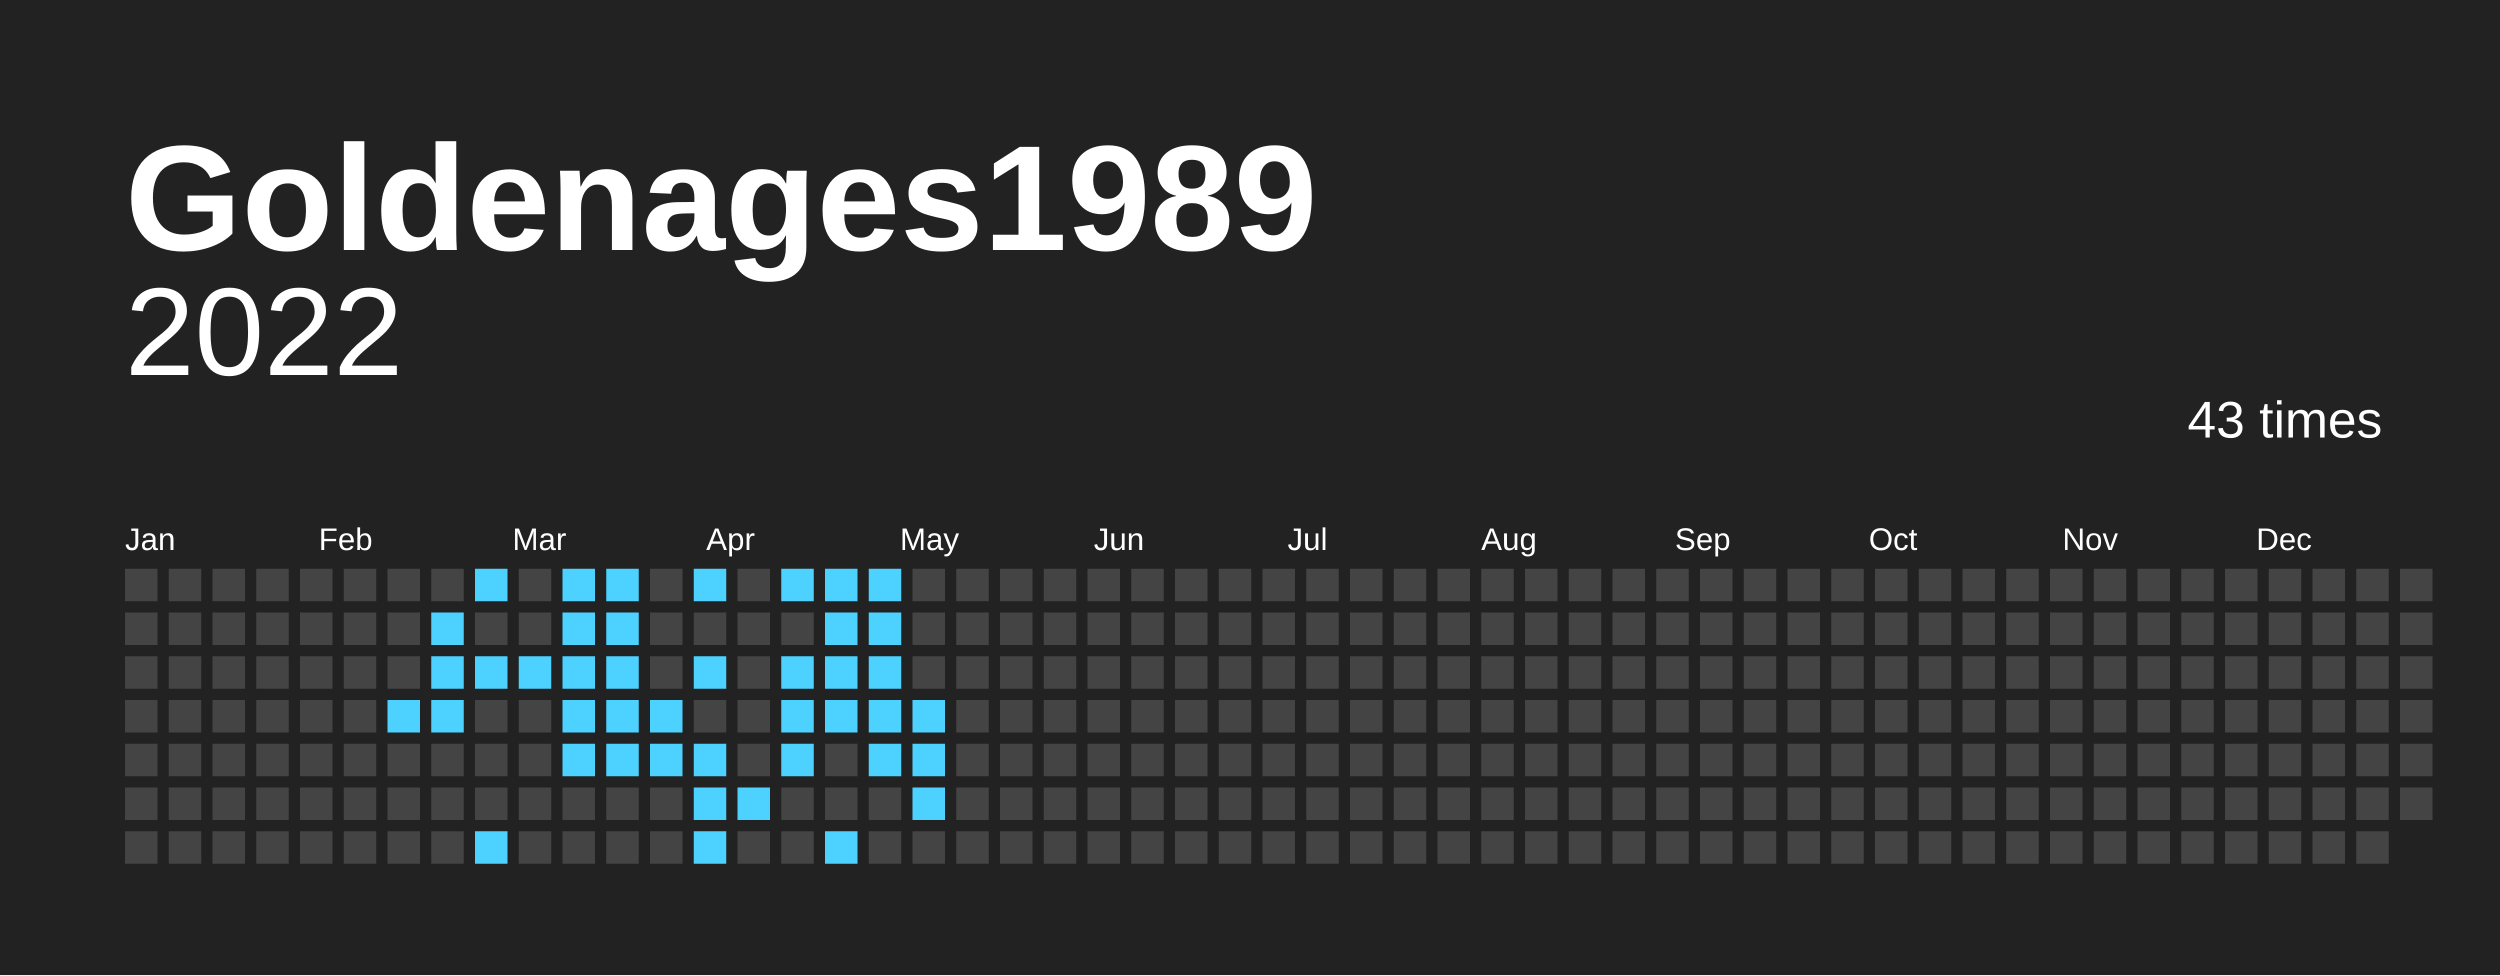
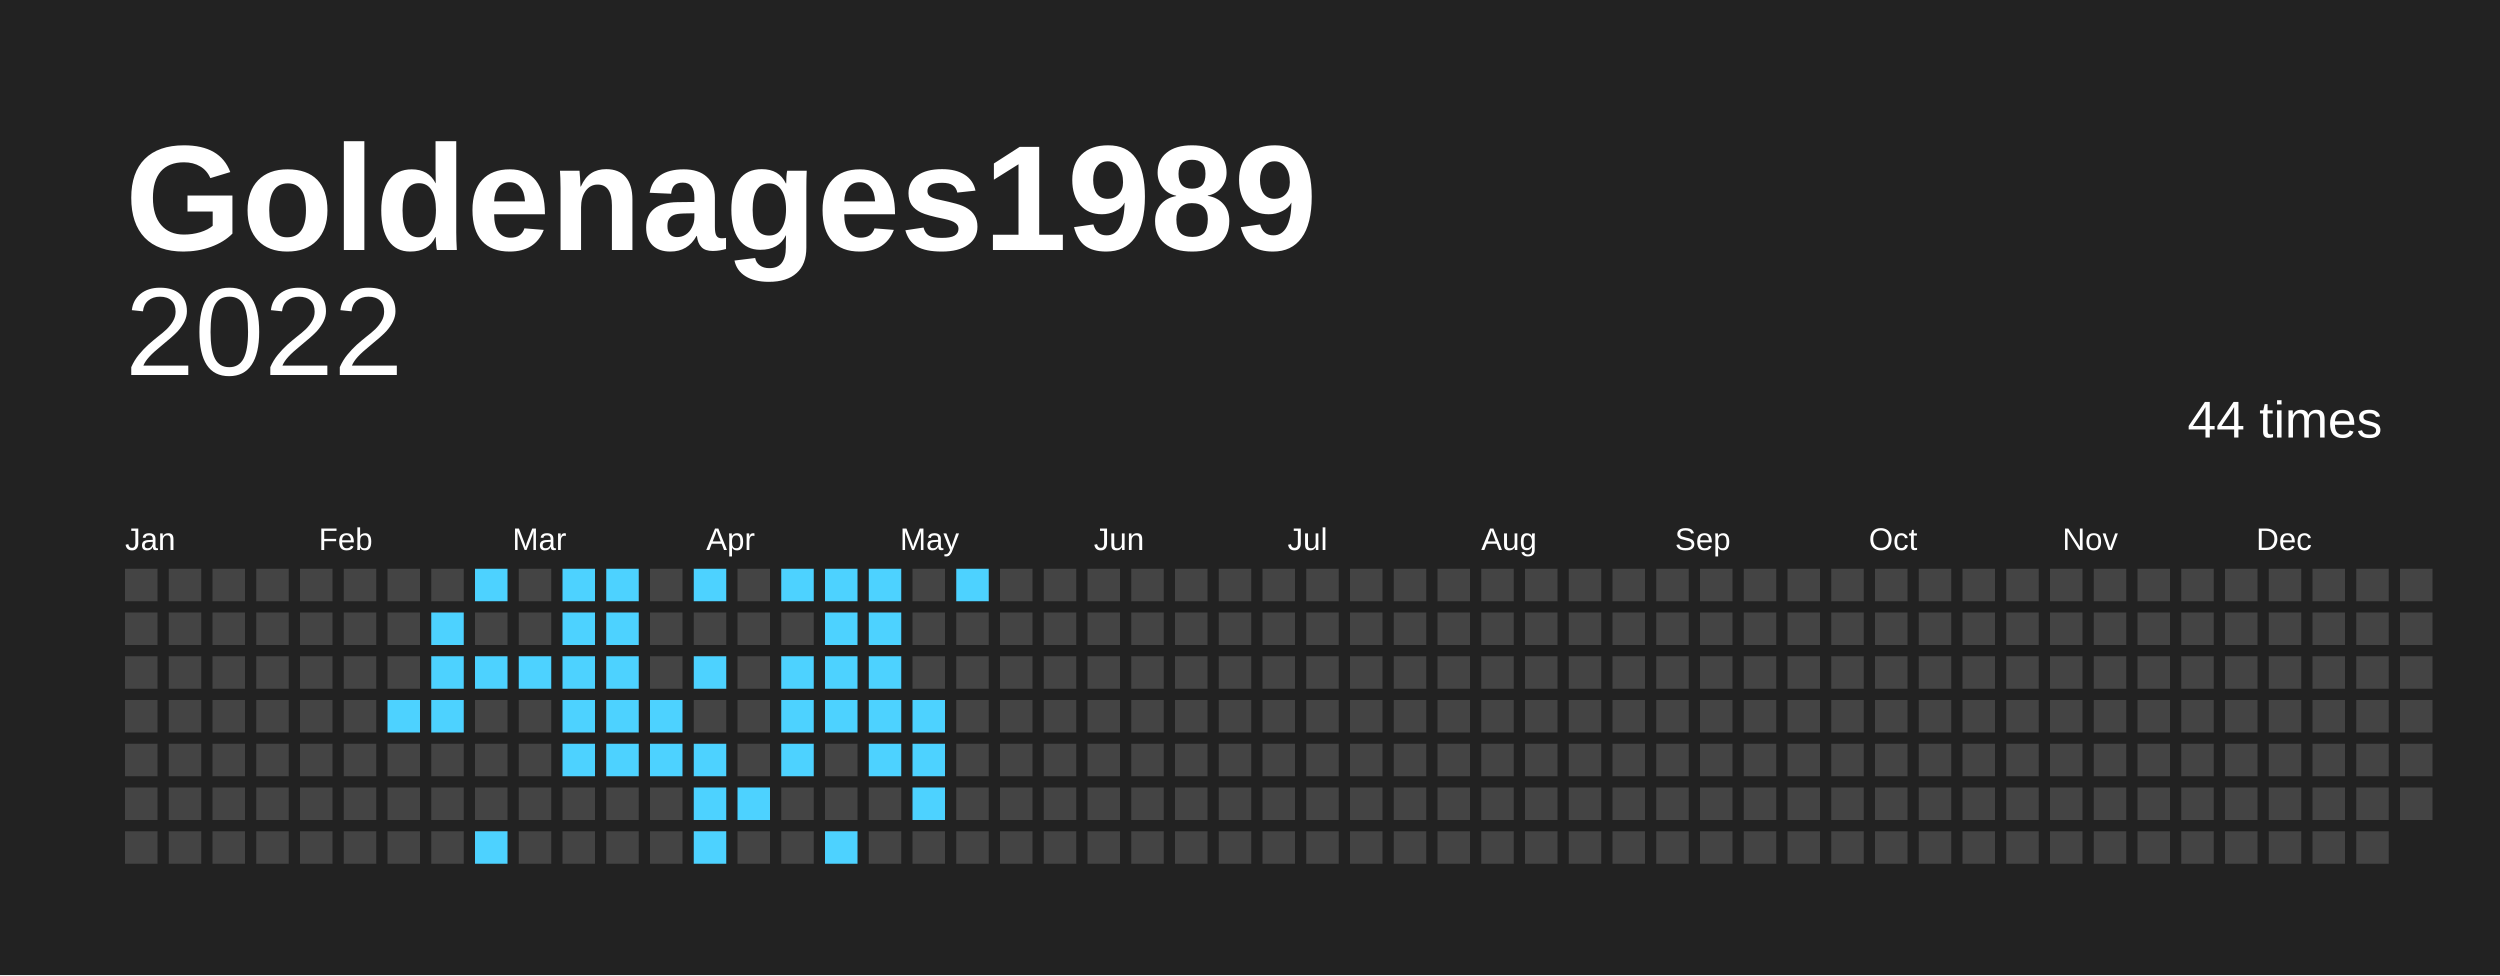
<svg xmlns="http://www.w3.org/2000/svg" baseProfile="full" height="78mm" version="1.1" viewBox="0,0,200,78" width="200mm">
  <defs />
  <rect fill="#222222" height="78" width="200" x="0" y="0" />
  <text fill="#FFFFFF" style="font-size:12px; font-family:Arial; font-weight:bold;" x="10" y="20">Goldenages1989</text>
  <text alignment-baseline="hanging" fill="#FFFFFF" style="font-size:10.0px; font-family:Arial;" x="10" y="30">2022</text>
-   <text alignment-baseline="hanging" fill="#FFFFFF" style="font-size:4.125px; font-family:Arial;" x="175" y="35">43 times</text>
+   <text alignment-baseline="hanging" fill="#FFFFFF" style="font-size:4.125px; font-family:Arial;" x="175" y="35">44 times</text>
  <text fill="#FFFFFF" style="font-size:2.5px; font-family:Arial" x="10.0" y="44">Jan</text>
  <text fill="#FFFFFF" style="font-size:2.5px; font-family:Arial" x="25.5" y="44">Feb</text>
  <text fill="#FFFFFF" style="font-size:2.5px; font-family:Arial" x="41.0" y="44">Mar</text>
  <text fill="#FFFFFF" style="font-size:2.5px; font-family:Arial" x="56.5" y="44">Apr</text>
  <text fill="#FFFFFF" style="font-size:2.5px; font-family:Arial" x="72.0" y="44">May</text>
  <text fill="#FFFFFF" style="font-size:2.5px; font-family:Arial" x="87.5" y="44">Jun</text>
  <text fill="#FFFFFF" style="font-size:2.5px; font-family:Arial" x="103.0" y="44">Jul</text>
  <text fill="#FFFFFF" style="font-size:2.5px; font-family:Arial" x="118.5" y="44">Aug</text>
  <text fill="#FFFFFF" style="font-size:2.5px; font-family:Arial" x="134.0" y="44">Sep</text>
  <text fill="#FFFFFF" style="font-size:2.5px; font-family:Arial" x="149.5" y="44">Oct</text>
  <text fill="#FFFFFF" style="font-size:2.5px; font-family:Arial" x="165.0" y="44">Nov</text>
  <text fill="#FFFFFF" style="font-size:2.5px; font-family:Arial" x="180.5" y="44">Dec</text>
  <rect fill="#444444" height="2.6" width="2.6" x="10.0" y="45.5" />
  <rect fill="#444444" height="2.6" width="2.6" x="10.0" y="49.0" />
  <rect fill="#444444" height="2.6" width="2.6" x="10.0" y="52.5" />
  <rect fill="#444444" height="2.6" width="2.6" x="10.0" y="56.0" />
  <rect fill="#444444" height="2.6" width="2.6" x="10.0" y="59.5" />
  <rect fill="#444444" height="2.6" width="2.6" x="10.0" y="63.0" />
  <rect fill="#444444" height="2.6" width="2.6" x="10.0" y="66.5" />
  <rect fill="#444444" height="2.6" width="2.6" x="13.5" y="45.5" />
  <rect fill="#444444" height="2.6" width="2.6" x="13.5" y="49.0" />
  <rect fill="#444444" height="2.6" width="2.6" x="13.5" y="52.5" />
  <rect fill="#444444" height="2.6" width="2.6" x="13.5" y="56.0" />
  <rect fill="#444444" height="2.6" width="2.6" x="13.5" y="59.5" />
  <rect fill="#444444" height="2.6" width="2.6" x="13.5" y="63.0" />
  <rect fill="#444444" height="2.6" width="2.6" x="13.5" y="66.5" />
  <rect fill="#444444" height="2.6" width="2.6" x="17.0" y="45.5" />
  <rect fill="#444444" height="2.6" width="2.6" x="17.0" y="49.0" />
  <rect fill="#444444" height="2.6" width="2.6" x="17.0" y="52.5" />
  <rect fill="#444444" height="2.6" width="2.6" x="17.0" y="56.0" />
  <rect fill="#444444" height="2.6" width="2.6" x="17.0" y="59.5" />
  <rect fill="#444444" height="2.6" width="2.6" x="17.0" y="63.0" />
  <rect fill="#444444" height="2.6" width="2.6" x="17.0" y="66.5" />
  <rect fill="#444444" height="2.6" width="2.6" x="20.5" y="45.5" />
  <rect fill="#444444" height="2.6" width="2.6" x="20.5" y="49.0" />
  <rect fill="#444444" height="2.6" width="2.6" x="20.5" y="52.5" />
  <rect fill="#444444" height="2.6" width="2.6" x="20.5" y="56.0" />
  <rect fill="#444444" height="2.6" width="2.6" x="20.5" y="59.5" />
  <rect fill="#444444" height="2.6" width="2.6" x="20.5" y="63.0" />
  <rect fill="#444444" height="2.6" width="2.6" x="20.5" y="66.5" />
  <rect fill="#444444" height="2.6" width="2.6" x="24.0" y="45.5" />
  <rect fill="#444444" height="2.6" width="2.6" x="24.0" y="49.0" />
  <rect fill="#444444" height="2.6" width="2.6" x="24.0" y="52.5" />
  <rect fill="#444444" height="2.6" width="2.6" x="24.0" y="56.0" />
  <rect fill="#444444" height="2.6" width="2.6" x="24.0" y="59.5" />
  <rect fill="#444444" height="2.6" width="2.6" x="24.0" y="63.0" />
  <rect fill="#444444" height="2.6" width="2.6" x="24.0" y="66.5" />
  <rect fill="#444444" height="2.6" width="2.6" x="27.5" y="45.5" />
  <rect fill="#444444" height="2.6" width="2.6" x="27.5" y="49.0" />
  <rect fill="#444444" height="2.6" width="2.6" x="27.5" y="52.5" />
  <rect fill="#444444" height="2.6" width="2.6" x="27.5" y="56.0" />
  <rect fill="#444444" height="2.6" width="2.6" x="27.5" y="59.5" />
  <rect fill="#444444" height="2.6" width="2.6" x="27.5" y="63.0" />
  <rect fill="#444444" height="2.6" width="2.6" x="27.5" y="66.5" />
  <rect fill="#444444" height="2.6" width="2.6" x="31.0" y="45.5" />
  <rect fill="#444444" height="2.6" width="2.6" x="31.0" y="49.0" />
  <rect fill="#444444" height="2.6" width="2.6" x="31.0" y="52.5" />
  <rect fill="#4DD2FF" height="2.6" width="2.6" x="31.0" y="56.0" />
  <rect fill="#444444" height="2.6" width="2.6" x="31.0" y="59.5" />
  <rect fill="#444444" height="2.6" width="2.6" x="31.0" y="63.0" />
  <rect fill="#444444" height="2.6" width="2.6" x="31.0" y="66.5" />
  <rect fill="#444444" height="2.6" width="2.6" x="34.5" y="45.5" />
  <rect fill="#4DD2FF" height="2.6" width="2.6" x="34.5" y="49.0" />
  <rect fill="#4DD2FF" height="2.6" width="2.6" x="34.5" y="52.5" />
  <rect fill="#4DD2FF" height="2.6" width="2.6" x="34.5" y="56.0" />
  <rect fill="#444444" height="2.6" width="2.6" x="34.5" y="59.5" />
  <rect fill="#444444" height="2.6" width="2.6" x="34.5" y="63.0" />
  <rect fill="#444444" height="2.6" width="2.6" x="34.5" y="66.5" />
  <rect fill="#4DD2FF" height="2.6" width="2.6" x="38.0" y="45.5" />
  <rect fill="#444444" height="2.6" width="2.6" x="38.0" y="49.0" />
  <rect fill="#4DD2FF" height="2.6" width="2.6" x="38.0" y="52.5" />
  <rect fill="#444444" height="2.6" width="2.6" x="38.0" y="56.0" />
  <rect fill="#444444" height="2.6" width="2.6" x="38.0" y="59.5" />
  <rect fill="#444444" height="2.6" width="2.6" x="38.0" y="63.0" />
  <rect fill="#4DD2FF" height="2.6" width="2.6" x="38.0" y="66.5" />
  <rect fill="#444444" height="2.6" width="2.6" x="41.5" y="45.5" />
  <rect fill="#444444" height="2.6" width="2.6" x="41.5" y="49.0" />
  <rect fill="#4DD2FF" height="2.6" width="2.6" x="41.5" y="52.5" />
  <rect fill="#444444" height="2.6" width="2.6" x="41.5" y="56.0" />
  <rect fill="#444444" height="2.6" width="2.6" x="41.5" y="59.5" />
  <rect fill="#444444" height="2.6" width="2.6" x="41.5" y="63.0" />
  <rect fill="#444444" height="2.6" width="2.6" x="41.5" y="66.5" />
  <rect fill="#4DD2FF" height="2.6" width="2.6" x="45.0" y="45.5" />
  <rect fill="#4DD2FF" height="2.6" width="2.6" x="45.0" y="49.0" />
  <rect fill="#4DD2FF" height="2.6" width="2.6" x="45.0" y="52.5" />
  <rect fill="#4DD2FF" height="2.6" width="2.6" x="45.0" y="56.0" />
  <rect fill="#4DD2FF" height="2.6" width="2.6" x="45.0" y="59.5" />
  <rect fill="#444444" height="2.6" width="2.6" x="45.0" y="63.0" />
  <rect fill="#444444" height="2.6" width="2.6" x="45.0" y="66.5" />
  <rect fill="#4DD2FF" height="2.6" width="2.6" x="48.5" y="45.5" />
  <rect fill="#4DD2FF" height="2.6" width="2.6" x="48.5" y="49.0" />
  <rect fill="#4DD2FF" height="2.6" width="2.6" x="48.5" y="52.5" />
  <rect fill="#4DD2FF" height="2.6" width="2.6" x="48.5" y="56.0" />
  <rect fill="#4DD2FF" height="2.6" width="2.6" x="48.5" y="59.5" />
  <rect fill="#444444" height="2.6" width="2.6" x="48.5" y="63.0" />
  <rect fill="#444444" height="2.6" width="2.6" x="48.5" y="66.5" />
  <rect fill="#444444" height="2.6" width="2.6" x="52.0" y="45.5" />
  <rect fill="#444444" height="2.6" width="2.6" x="52.0" y="49.0" />
  <rect fill="#444444" height="2.6" width="2.6" x="52.0" y="52.5" />
  <rect fill="#4DD2FF" height="2.6" width="2.6" x="52.0" y="56.0" />
  <rect fill="#4DD2FF" height="2.6" width="2.6" x="52.0" y="59.5" />
  <rect fill="#444444" height="2.6" width="2.6" x="52.0" y="63.0" />
  <rect fill="#444444" height="2.6" width="2.6" x="52.0" y="66.5" />
  <rect fill="#4DD2FF" height="2.6" width="2.6" x="55.5" y="45.5" />
  <rect fill="#444444" height="2.6" width="2.6" x="55.5" y="49.0" />
  <rect fill="#4DD2FF" height="2.6" width="2.6" x="55.5" y="52.5" />
  <rect fill="#444444" height="2.6" width="2.6" x="55.5" y="56.0" />
  <rect fill="#4DD2FF" height="2.6" width="2.6" x="55.5" y="59.5" />
  <rect fill="#4DD2FF" height="2.6" width="2.6" x="55.5" y="63.0" />
  <rect fill="#4DD2FF" height="2.6" width="2.6" x="55.5" y="66.5" />
  <rect fill="#444444" height="2.6" width="2.6" x="59.0" y="45.5" />
  <rect fill="#444444" height="2.6" width="2.6" x="59.0" y="49.0" />
  <rect fill="#444444" height="2.6" width="2.6" x="59.0" y="52.5" />
  <rect fill="#444444" height="2.6" width="2.6" x="59.0" y="56.0" />
  <rect fill="#444444" height="2.6" width="2.6" x="59.0" y="59.5" />
  <rect fill="#4DD2FF" height="2.6" width="2.6" x="59.0" y="63.0" />
  <rect fill="#444444" height="2.6" width="2.6" x="59.0" y="66.5" />
  <rect fill="#4DD2FF" height="2.6" width="2.6" x="62.5" y="45.5" />
  <rect fill="#444444" height="2.6" width="2.6" x="62.5" y="49.0" />
  <rect fill="#4DD2FF" height="2.6" width="2.6" x="62.5" y="52.5" />
  <rect fill="#4DD2FF" height="2.6" width="2.6" x="62.5" y="56.0" />
  <rect fill="#4DD2FF" height="2.6" width="2.6" x="62.5" y="59.5" />
  <rect fill="#444444" height="2.6" width="2.6" x="62.5" y="63.0" />
  <rect fill="#444444" height="2.6" width="2.6" x="62.5" y="66.5" />
  <rect fill="#4DD2FF" height="2.6" width="2.6" x="66.0" y="45.5" />
  <rect fill="#4DD2FF" height="2.6" width="2.6" x="66.0" y="49.0" />
  <rect fill="#4DD2FF" height="2.6" width="2.6" x="66.0" y="52.5" />
  <rect fill="#4DD2FF" height="2.6" width="2.6" x="66.0" y="56.0" />
  <rect fill="#444444" height="2.6" width="2.6" x="66.0" y="59.5" />
  <rect fill="#444444" height="2.6" width="2.6" x="66.0" y="63.0" />
  <rect fill="#4DD2FF" height="2.6" width="2.6" x="66.0" y="66.5" />
  <rect fill="#4DD2FF" height="2.6" width="2.6" x="69.5" y="45.5" />
  <rect fill="#4DD2FF" height="2.6" width="2.6" x="69.5" y="49.0" />
  <rect fill="#4DD2FF" height="2.6" width="2.6" x="69.5" y="52.5" />
  <rect fill="#4DD2FF" height="2.6" width="2.6" x="69.5" y="56.0" />
  <rect fill="#4DD2FF" height="2.6" width="2.6" x="69.5" y="59.5" />
  <rect fill="#444444" height="2.6" width="2.6" x="69.5" y="63.0" />
  <rect fill="#444444" height="2.6" width="2.6" x="69.5" y="66.5" />
  <rect fill="#444444" height="2.6" width="2.6" x="73.0" y="45.5" />
  <rect fill="#444444" height="2.6" width="2.6" x="73.0" y="49.0" />
  <rect fill="#444444" height="2.6" width="2.6" x="73.0" y="52.5" />
  <rect fill="#4DD2FF" height="2.6" width="2.6" x="73.0" y="56.0" />
  <rect fill="#4DD2FF" height="2.6" width="2.6" x="73.0" y="59.5" />
  <rect fill="#4DD2FF" height="2.6" width="2.6" x="73.0" y="63.0" />
  <rect fill="#444444" height="2.6" width="2.6" x="73.0" y="66.5" />
-   <rect fill="#444444" height="2.6" width="2.6" x="76.5" y="45.5" />
+   <rect fill="#4DD2FF" height="2.6" width="2.6" x="76.5" y="45.5" />
  <rect fill="#444444" height="2.6" width="2.6" x="76.5" y="49.0" />
  <rect fill="#444444" height="2.6" width="2.6" x="76.5" y="52.5" />
  <rect fill="#444444" height="2.6" width="2.6" x="76.5" y="56.0" />
  <rect fill="#444444" height="2.6" width="2.6" x="76.5" y="59.5" />
  <rect fill="#444444" height="2.6" width="2.6" x="76.5" y="63.0" />
  <rect fill="#444444" height="2.6" width="2.6" x="76.5" y="66.5" />
  <rect fill="#444444" height="2.6" width="2.6" x="80.0" y="45.5" />
  <rect fill="#444444" height="2.6" width="2.6" x="80.0" y="49.0" />
  <rect fill="#444444" height="2.6" width="2.6" x="80.0" y="52.5" />
  <rect fill="#444444" height="2.6" width="2.6" x="80.0" y="56.0" />
  <rect fill="#444444" height="2.6" width="2.6" x="80.0" y="59.5" />
  <rect fill="#444444" height="2.6" width="2.6" x="80.0" y="63.0" />
  <rect fill="#444444" height="2.6" width="2.6" x="80.0" y="66.5" />
  <rect fill="#444444" height="2.6" width="2.6" x="83.5" y="45.5" />
  <rect fill="#444444" height="2.6" width="2.6" x="83.5" y="49.0" />
  <rect fill="#444444" height="2.6" width="2.6" x="83.5" y="52.5" />
  <rect fill="#444444" height="2.6" width="2.6" x="83.5" y="56.0" />
  <rect fill="#444444" height="2.6" width="2.6" x="83.5" y="59.5" />
  <rect fill="#444444" height="2.6" width="2.6" x="83.5" y="63.0" />
  <rect fill="#444444" height="2.6" width="2.6" x="83.5" y="66.5" />
  <rect fill="#444444" height="2.6" width="2.6" x="87.0" y="45.5" />
  <rect fill="#444444" height="2.6" width="2.6" x="87.0" y="49.0" />
  <rect fill="#444444" height="2.6" width="2.6" x="87.0" y="52.5" />
  <rect fill="#444444" height="2.6" width="2.6" x="87.0" y="56.0" />
  <rect fill="#444444" height="2.6" width="2.6" x="87.0" y="59.5" />
  <rect fill="#444444" height="2.6" width="2.6" x="87.0" y="63.0" />
  <rect fill="#444444" height="2.6" width="2.6" x="87.0" y="66.5" />
  <rect fill="#444444" height="2.6" width="2.6" x="90.5" y="45.5" />
  <rect fill="#444444" height="2.6" width="2.6" x="90.5" y="49.0" />
  <rect fill="#444444" height="2.6" width="2.6" x="90.5" y="52.5" />
  <rect fill="#444444" height="2.6" width="2.6" x="90.5" y="56.0" />
  <rect fill="#444444" height="2.6" width="2.6" x="90.5" y="59.5" />
  <rect fill="#444444" height="2.6" width="2.6" x="90.5" y="63.0" />
  <rect fill="#444444" height="2.6" width="2.6" x="90.5" y="66.5" />
  <rect fill="#444444" height="2.6" width="2.6" x="94.0" y="45.5" />
  <rect fill="#444444" height="2.6" width="2.6" x="94.0" y="49.0" />
  <rect fill="#444444" height="2.6" width="2.6" x="94.0" y="52.5" />
  <rect fill="#444444" height="2.6" width="2.6" x="94.0" y="56.0" />
  <rect fill="#444444" height="2.6" width="2.6" x="94.0" y="59.5" />
  <rect fill="#444444" height="2.6" width="2.6" x="94.0" y="63.0" />
  <rect fill="#444444" height="2.6" width="2.6" x="94.0" y="66.5" />
  <rect fill="#444444" height="2.6" width="2.6" x="97.5" y="45.5" />
  <rect fill="#444444" height="2.6" width="2.6" x="97.5" y="49.0" />
  <rect fill="#444444" height="2.6" width="2.6" x="97.5" y="52.5" />
  <rect fill="#444444" height="2.6" width="2.6" x="97.5" y="56.0" />
  <rect fill="#444444" height="2.6" width="2.6" x="97.5" y="59.5" />
  <rect fill="#444444" height="2.6" width="2.6" x="97.5" y="63.0" />
  <rect fill="#444444" height="2.6" width="2.6" x="97.5" y="66.5" />
  <rect fill="#444444" height="2.6" width="2.6" x="101.0" y="45.5" />
  <rect fill="#444444" height="2.6" width="2.6" x="101.0" y="49.0" />
  <rect fill="#444444" height="2.6" width="2.6" x="101.0" y="52.5" />
  <rect fill="#444444" height="2.6" width="2.6" x="101.0" y="56.0" />
  <rect fill="#444444" height="2.6" width="2.6" x="101.0" y="59.5" />
  <rect fill="#444444" height="2.6" width="2.6" x="101.0" y="63.0" />
  <rect fill="#444444" height="2.6" width="2.6" x="101.0" y="66.5" />
  <rect fill="#444444" height="2.6" width="2.6" x="104.5" y="45.5" />
  <rect fill="#444444" height="2.6" width="2.6" x="104.5" y="49.0" />
  <rect fill="#444444" height="2.6" width="2.6" x="104.5" y="52.5" />
  <rect fill="#444444" height="2.6" width="2.6" x="104.5" y="56.0" />
  <rect fill="#444444" height="2.6" width="2.6" x="104.5" y="59.5" />
  <rect fill="#444444" height="2.6" width="2.6" x="104.5" y="63.0" />
  <rect fill="#444444" height="2.6" width="2.6" x="104.5" y="66.5" />
  <rect fill="#444444" height="2.6" width="2.6" x="108.0" y="45.5" />
  <rect fill="#444444" height="2.6" width="2.6" x="108.0" y="49.0" />
  <rect fill="#444444" height="2.6" width="2.6" x="108.0" y="52.5" />
  <rect fill="#444444" height="2.6" width="2.6" x="108.0" y="56.0" />
  <rect fill="#444444" height="2.6" width="2.6" x="108.0" y="59.5" />
  <rect fill="#444444" height="2.6" width="2.6" x="108.0" y="63.0" />
  <rect fill="#444444" height="2.6" width="2.6" x="108.0" y="66.5" />
  <rect fill="#444444" height="2.6" width="2.6" x="111.5" y="45.5" />
  <rect fill="#444444" height="2.6" width="2.6" x="111.5" y="49.0" />
  <rect fill="#444444" height="2.6" width="2.6" x="111.5" y="52.5" />
  <rect fill="#444444" height="2.6" width="2.6" x="111.5" y="56.0" />
  <rect fill="#444444" height="2.6" width="2.6" x="111.5" y="59.5" />
  <rect fill="#444444" height="2.6" width="2.6" x="111.5" y="63.0" />
  <rect fill="#444444" height="2.6" width="2.6" x="111.5" y="66.5" />
  <rect fill="#444444" height="2.6" width="2.6" x="115.0" y="45.5" />
  <rect fill="#444444" height="2.6" width="2.6" x="115.0" y="49.0" />
  <rect fill="#444444" height="2.6" width="2.6" x="115.0" y="52.5" />
  <rect fill="#444444" height="2.6" width="2.6" x="115.0" y="56.0" />
  <rect fill="#444444" height="2.6" width="2.6" x="115.0" y="59.5" />
  <rect fill="#444444" height="2.6" width="2.6" x="115.0" y="63.0" />
  <rect fill="#444444" height="2.6" width="2.6" x="115.0" y="66.5" />
  <rect fill="#444444" height="2.6" width="2.6" x="118.5" y="45.5" />
  <rect fill="#444444" height="2.6" width="2.6" x="118.5" y="49.0" />
  <rect fill="#444444" height="2.6" width="2.6" x="118.5" y="52.5" />
  <rect fill="#444444" height="2.6" width="2.6" x="118.5" y="56.0" />
  <rect fill="#444444" height="2.6" width="2.6" x="118.5" y="59.5" />
  <rect fill="#444444" height="2.6" width="2.6" x="118.5" y="63.0" />
  <rect fill="#444444" height="2.6" width="2.6" x="118.5" y="66.5" />
  <rect fill="#444444" height="2.6" width="2.6" x="122.0" y="45.5" />
  <rect fill="#444444" height="2.6" width="2.6" x="122.0" y="49.0" />
  <rect fill="#444444" height="2.6" width="2.6" x="122.0" y="52.5" />
  <rect fill="#444444" height="2.6" width="2.6" x="122.0" y="56.0" />
  <rect fill="#444444" height="2.6" width="2.6" x="122.0" y="59.5" />
  <rect fill="#444444" height="2.6" width="2.6" x="122.0" y="63.0" />
  <rect fill="#444444" height="2.6" width="2.6" x="122.0" y="66.5" />
  <rect fill="#444444" height="2.6" width="2.6" x="125.5" y="45.5" />
  <rect fill="#444444" height="2.6" width="2.6" x="125.5" y="49.0" />
  <rect fill="#444444" height="2.6" width="2.6" x="125.5" y="52.5" />
  <rect fill="#444444" height="2.6" width="2.6" x="125.5" y="56.0" />
  <rect fill="#444444" height="2.6" width="2.6" x="125.5" y="59.5" />
  <rect fill="#444444" height="2.6" width="2.6" x="125.5" y="63.0" />
  <rect fill="#444444" height="2.6" width="2.6" x="125.5" y="66.5" />
  <rect fill="#444444" height="2.6" width="2.6" x="129.0" y="45.5" />
  <rect fill="#444444" height="2.6" width="2.6" x="129.0" y="49.0" />
  <rect fill="#444444" height="2.6" width="2.6" x="129.0" y="52.5" />
  <rect fill="#444444" height="2.6" width="2.6" x="129.0" y="56.0" />
  <rect fill="#444444" height="2.6" width="2.6" x="129.0" y="59.5" />
  <rect fill="#444444" height="2.6" width="2.6" x="129.0" y="63.0" />
  <rect fill="#444444" height="2.6" width="2.6" x="129.0" y="66.5" />
  <rect fill="#444444" height="2.6" width="2.6" x="132.5" y="45.5" />
  <rect fill="#444444" height="2.6" width="2.6" x="132.5" y="49.0" />
  <rect fill="#444444" height="2.6" width="2.6" x="132.5" y="52.5" />
  <rect fill="#444444" height="2.6" width="2.6" x="132.5" y="56.0" />
  <rect fill="#444444" height="2.6" width="2.6" x="132.5" y="59.5" />
  <rect fill="#444444" height="2.6" width="2.6" x="132.5" y="63.0" />
  <rect fill="#444444" height="2.6" width="2.6" x="132.5" y="66.5" />
  <rect fill="#444444" height="2.6" width="2.6" x="136.0" y="45.5" />
  <rect fill="#444444" height="2.6" width="2.6" x="136.0" y="49.0" />
  <rect fill="#444444" height="2.6" width="2.6" x="136.0" y="52.5" />
  <rect fill="#444444" height="2.6" width="2.6" x="136.0" y="56.0" />
  <rect fill="#444444" height="2.6" width="2.6" x="136.0" y="59.5" />
  <rect fill="#444444" height="2.6" width="2.6" x="136.0" y="63.0" />
  <rect fill="#444444" height="2.6" width="2.6" x="136.0" y="66.5" />
  <rect fill="#444444" height="2.6" width="2.6" x="139.5" y="45.5" />
  <rect fill="#444444" height="2.6" width="2.6" x="139.5" y="49.0" />
  <rect fill="#444444" height="2.6" width="2.6" x="139.5" y="52.5" />
  <rect fill="#444444" height="2.6" width="2.6" x="139.5" y="56.0" />
  <rect fill="#444444" height="2.6" width="2.6" x="139.5" y="59.5" />
  <rect fill="#444444" height="2.6" width="2.6" x="139.5" y="63.0" />
  <rect fill="#444444" height="2.6" width="2.6" x="139.5" y="66.5" />
  <rect fill="#444444" height="2.6" width="2.6" x="143.0" y="45.5" />
  <rect fill="#444444" height="2.6" width="2.6" x="143.0" y="49.0" />
  <rect fill="#444444" height="2.6" width="2.6" x="143.0" y="52.5" />
  <rect fill="#444444" height="2.6" width="2.6" x="143.0" y="56.0" />
  <rect fill="#444444" height="2.6" width="2.6" x="143.0" y="59.5" />
  <rect fill="#444444" height="2.6" width="2.6" x="143.0" y="63.0" />
  <rect fill="#444444" height="2.6" width="2.6" x="143.0" y="66.5" />
  <rect fill="#444444" height="2.6" width="2.6" x="146.5" y="45.5" />
  <rect fill="#444444" height="2.6" width="2.6" x="146.5" y="49.0" />
  <rect fill="#444444" height="2.6" width="2.6" x="146.5" y="52.5" />
  <rect fill="#444444" height="2.6" width="2.6" x="146.5" y="56.0" />
  <rect fill="#444444" height="2.6" width="2.6" x="146.5" y="59.5" />
  <rect fill="#444444" height="2.6" width="2.6" x="146.5" y="63.0" />
  <rect fill="#444444" height="2.6" width="2.6" x="146.5" y="66.5" />
  <rect fill="#444444" height="2.6" width="2.6" x="150.0" y="45.5" />
  <rect fill="#444444" height="2.6" width="2.6" x="150.0" y="49.0" />
  <rect fill="#444444" height="2.6" width="2.6" x="150.0" y="52.5" />
  <rect fill="#444444" height="2.6" width="2.6" x="150.0" y="56.0" />
  <rect fill="#444444" height="2.6" width="2.6" x="150.0" y="59.5" />
  <rect fill="#444444" height="2.6" width="2.6" x="150.0" y="63.0" />
  <rect fill="#444444" height="2.6" width="2.6" x="150.0" y="66.5" />
  <rect fill="#444444" height="2.6" width="2.6" x="153.5" y="45.5" />
  <rect fill="#444444" height="2.6" width="2.6" x="153.5" y="49.0" />
  <rect fill="#444444" height="2.6" width="2.6" x="153.5" y="52.5" />
  <rect fill="#444444" height="2.6" width="2.6" x="153.5" y="56.0" />
  <rect fill="#444444" height="2.6" width="2.6" x="153.5" y="59.5" />
  <rect fill="#444444" height="2.6" width="2.6" x="153.5" y="63.0" />
  <rect fill="#444444" height="2.6" width="2.6" x="153.5" y="66.5" />
  <rect fill="#444444" height="2.6" width="2.6" x="157.0" y="45.5" />
  <rect fill="#444444" height="2.6" width="2.6" x="157.0" y="49.0" />
  <rect fill="#444444" height="2.6" width="2.6" x="157.0" y="52.5" />
  <rect fill="#444444" height="2.6" width="2.6" x="157.0" y="56.0" />
  <rect fill="#444444" height="2.6" width="2.6" x="157.0" y="59.5" />
  <rect fill="#444444" height="2.6" width="2.6" x="157.0" y="63.0" />
  <rect fill="#444444" height="2.6" width="2.6" x="157.0" y="66.5" />
  <rect fill="#444444" height="2.6" width="2.6" x="160.5" y="45.5" />
  <rect fill="#444444" height="2.6" width="2.6" x="160.5" y="49.0" />
  <rect fill="#444444" height="2.6" width="2.6" x="160.5" y="52.5" />
  <rect fill="#444444" height="2.6" width="2.6" x="160.5" y="56.0" />
  <rect fill="#444444" height="2.6" width="2.6" x="160.5" y="59.5" />
  <rect fill="#444444" height="2.6" width="2.6" x="160.5" y="63.0" />
  <rect fill="#444444" height="2.6" width="2.6" x="160.5" y="66.5" />
  <rect fill="#444444" height="2.6" width="2.6" x="164.0" y="45.5" />
  <rect fill="#444444" height="2.6" width="2.6" x="164.0" y="49.0" />
  <rect fill="#444444" height="2.6" width="2.6" x="164.0" y="52.5" />
  <rect fill="#444444" height="2.6" width="2.6" x="164.0" y="56.0" />
  <rect fill="#444444" height="2.6" width="2.6" x="164.0" y="59.5" />
  <rect fill="#444444" height="2.6" width="2.6" x="164.0" y="63.0" />
  <rect fill="#444444" height="2.6" width="2.6" x="164.0" y="66.5" />
  <rect fill="#444444" height="2.6" width="2.6" x="167.5" y="45.5" />
  <rect fill="#444444" height="2.6" width="2.6" x="167.5" y="49.0" />
  <rect fill="#444444" height="2.6" width="2.6" x="167.5" y="52.5" />
  <rect fill="#444444" height="2.6" width="2.6" x="167.5" y="56.0" />
  <rect fill="#444444" height="2.6" width="2.6" x="167.5" y="59.5" />
  <rect fill="#444444" height="2.6" width="2.6" x="167.5" y="63.0" />
  <rect fill="#444444" height="2.6" width="2.6" x="167.5" y="66.5" />
  <rect fill="#444444" height="2.6" width="2.6" x="171.0" y="45.5" />
  <rect fill="#444444" height="2.6" width="2.6" x="171.0" y="49.0" />
  <rect fill="#444444" height="2.6" width="2.6" x="171.0" y="52.5" />
  <rect fill="#444444" height="2.6" width="2.6" x="171.0" y="56.0" />
  <rect fill="#444444" height="2.6" width="2.6" x="171.0" y="59.5" />
  <rect fill="#444444" height="2.6" width="2.6" x="171.0" y="63.0" />
  <rect fill="#444444" height="2.6" width="2.6" x="171.0" y="66.5" />
  <rect fill="#444444" height="2.6" width="2.6" x="174.5" y="45.5" />
  <rect fill="#444444" height="2.6" width="2.6" x="174.5" y="49.0" />
  <rect fill="#444444" height="2.6" width="2.6" x="174.5" y="52.5" />
  <rect fill="#444444" height="2.6" width="2.6" x="174.5" y="56.0" />
  <rect fill="#444444" height="2.6" width="2.6" x="174.5" y="59.5" />
  <rect fill="#444444" height="2.6" width="2.6" x="174.5" y="63.0" />
  <rect fill="#444444" height="2.6" width="2.6" x="174.5" y="66.5" />
  <rect fill="#444444" height="2.6" width="2.6" x="178.0" y="45.5" />
  <rect fill="#444444" height="2.6" width="2.6" x="178.0" y="49.0" />
  <rect fill="#444444" height="2.6" width="2.6" x="178.0" y="52.5" />
  <rect fill="#444444" height="2.6" width="2.6" x="178.0" y="56.0" />
  <rect fill="#444444" height="2.6" width="2.6" x="178.0" y="59.5" />
  <rect fill="#444444" height="2.6" width="2.6" x="178.0" y="63.0" />
  <rect fill="#444444" height="2.6" width="2.6" x="178.0" y="66.5" />
  <rect fill="#444444" height="2.6" width="2.6" x="181.5" y="45.5" />
  <rect fill="#444444" height="2.6" width="2.6" x="181.5" y="49.0" />
  <rect fill="#444444" height="2.6" width="2.6" x="181.5" y="52.5" />
  <rect fill="#444444" height="2.6" width="2.6" x="181.5" y="56.0" />
  <rect fill="#444444" height="2.6" width="2.6" x="181.5" y="59.5" />
  <rect fill="#444444" height="2.6" width="2.6" x="181.5" y="63.0" />
  <rect fill="#444444" height="2.6" width="2.6" x="181.5" y="66.5" />
  <rect fill="#444444" height="2.6" width="2.6" x="185.0" y="45.5" />
  <rect fill="#444444" height="2.6" width="2.6" x="185.0" y="49.0" />
  <rect fill="#444444" height="2.6" width="2.6" x="185.0" y="52.5" />
  <rect fill="#444444" height="2.6" width="2.6" x="185.0" y="56.0" />
  <rect fill="#444444" height="2.6" width="2.6" x="185.0" y="59.5" />
  <rect fill="#444444" height="2.6" width="2.6" x="185.0" y="63.0" />
  <rect fill="#444444" height="2.6" width="2.6" x="185.0" y="66.5" />
  <rect fill="#444444" height="2.6" width="2.6" x="188.5" y="45.5" />
  <rect fill="#444444" height="2.6" width="2.6" x="188.5" y="49.0" />
  <rect fill="#444444" height="2.6" width="2.6" x="188.5" y="52.5" />
  <rect fill="#444444" height="2.6" width="2.6" x="188.5" y="56.0" />
  <rect fill="#444444" height="2.6" width="2.6" x="188.5" y="59.5" />
  <rect fill="#444444" height="2.6" width="2.6" x="188.5" y="63.0" />
  <rect fill="#444444" height="2.6" width="2.6" x="188.5" y="66.5" />
  <rect fill="#444444" height="2.6" width="2.6" x="192.0" y="45.5" />
  <rect fill="#444444" height="2.6" width="2.6" x="192.0" y="49.0" />
  <rect fill="#444444" height="2.6" width="2.6" x="192.0" y="52.5" />
  <rect fill="#444444" height="2.6" width="2.6" x="192.0" y="56.0" />
  <rect fill="#444444" height="2.6" width="2.6" x="192.0" y="59.5" />
  <rect fill="#444444" height="2.6" width="2.6" x="192.0" y="63.0" />
</svg>
